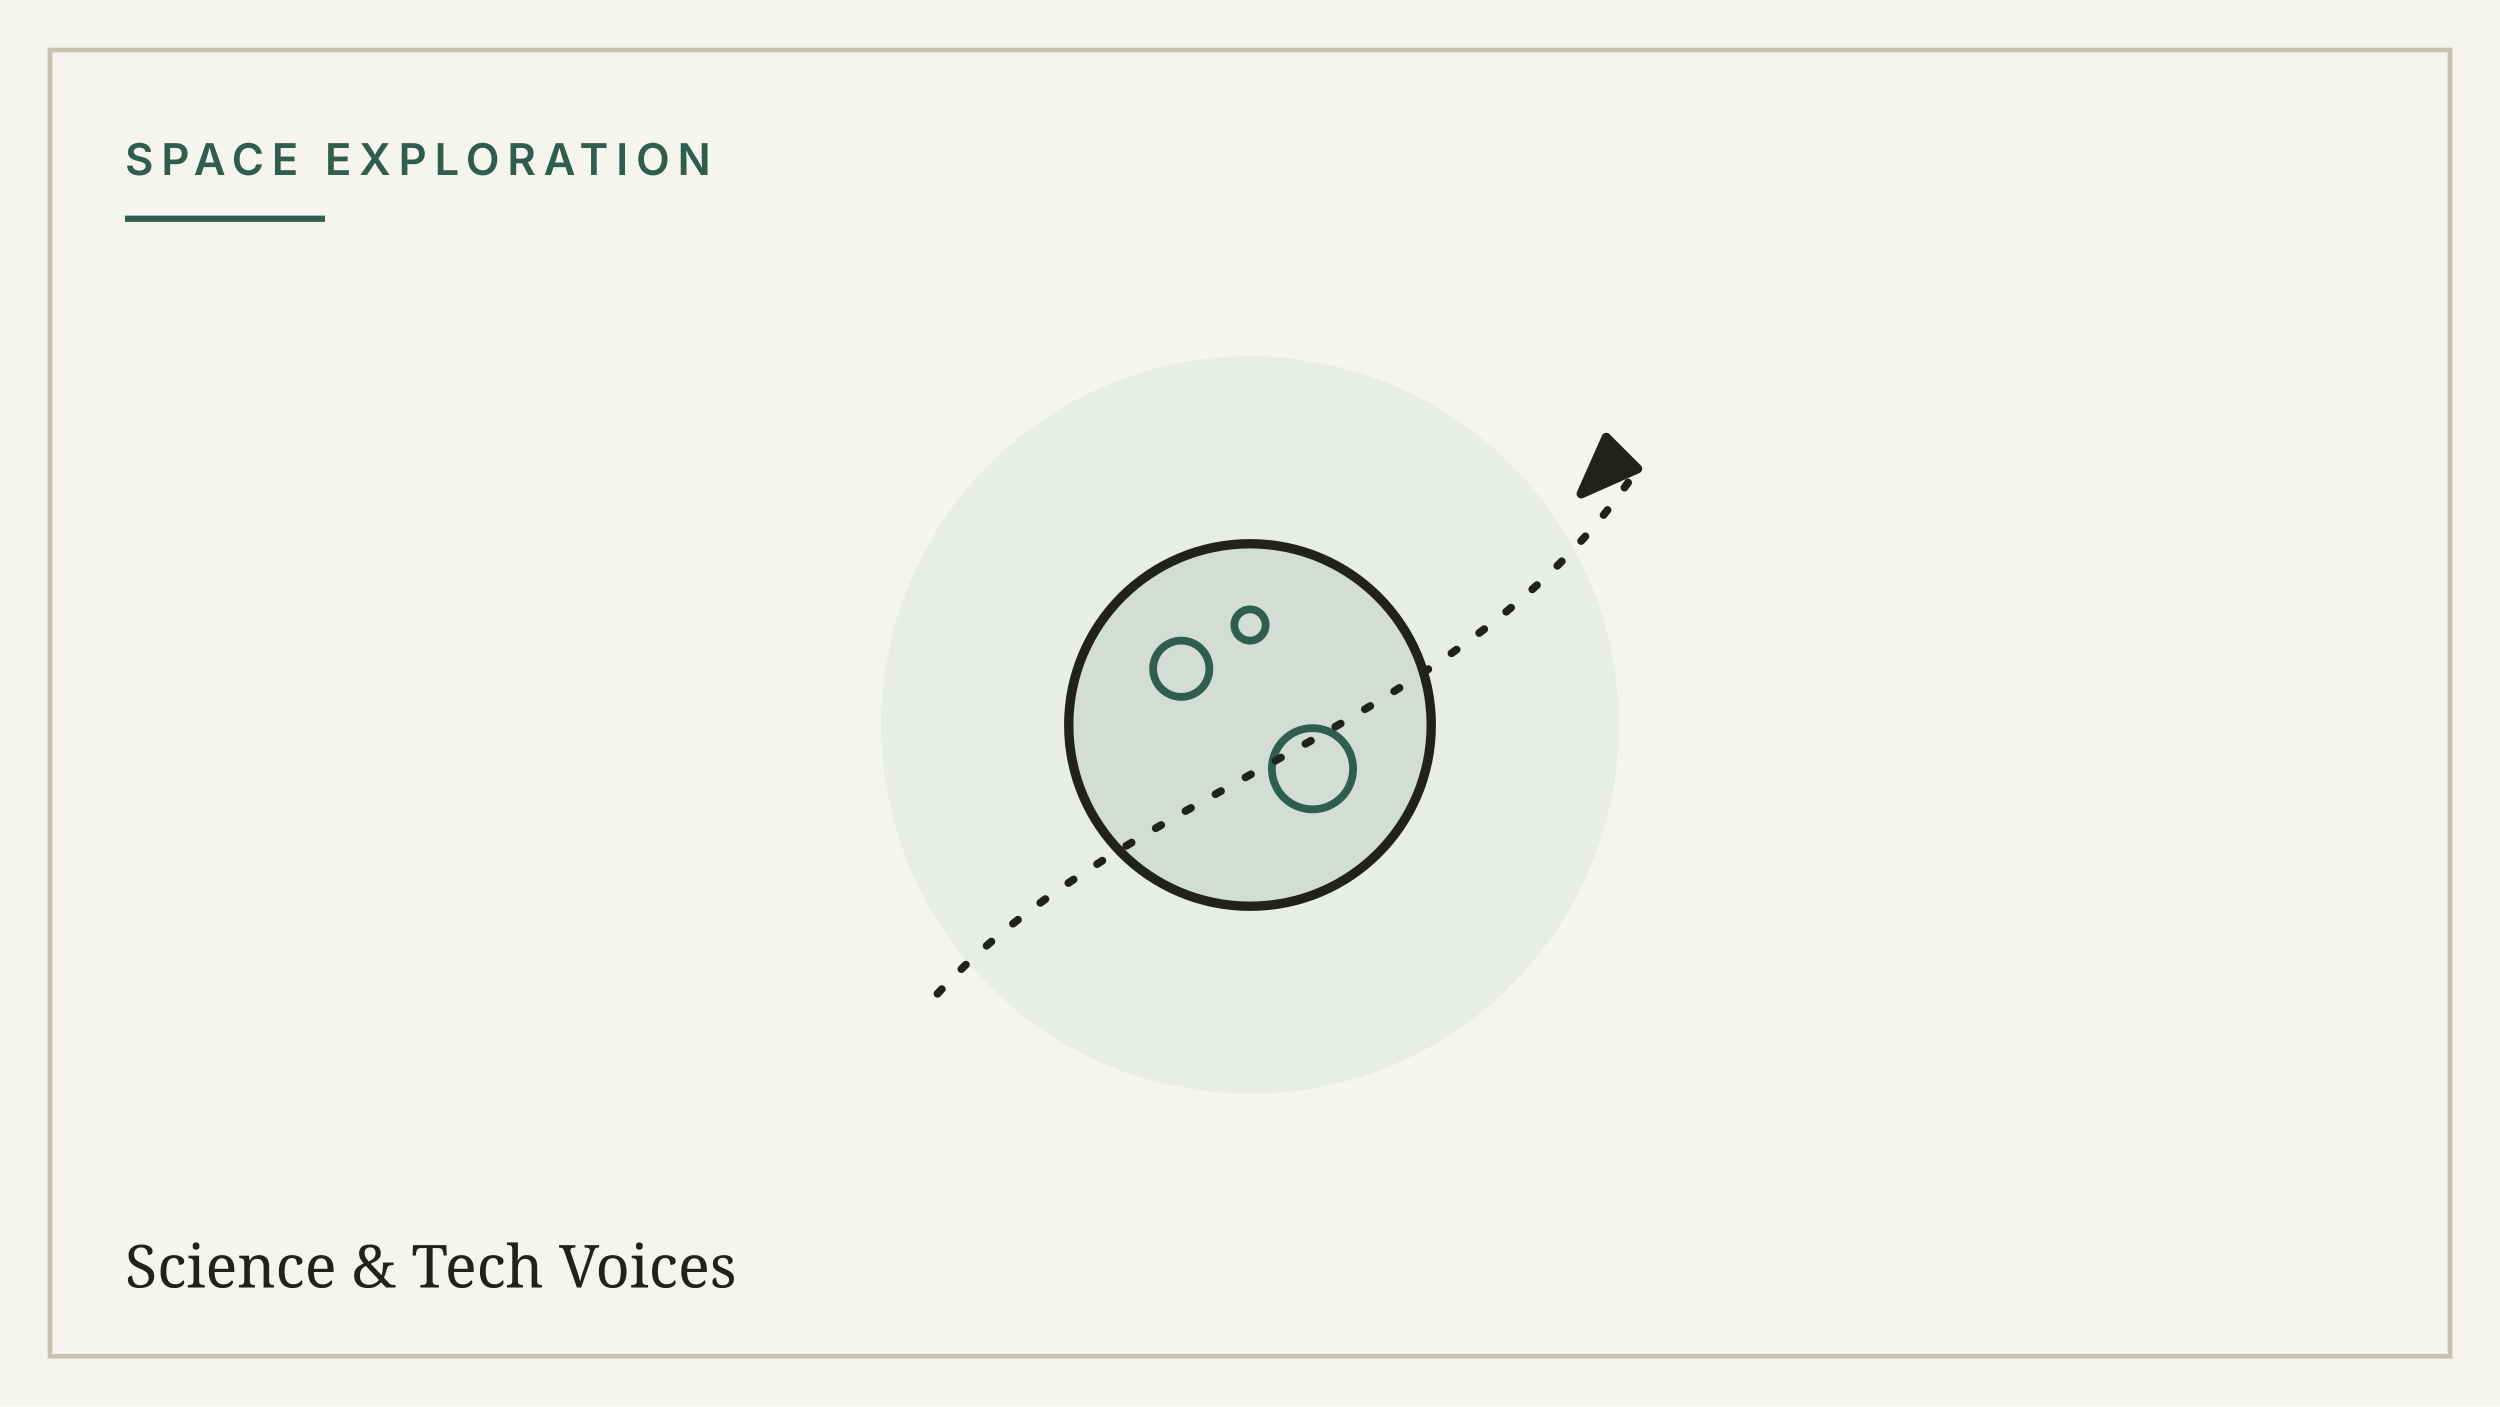
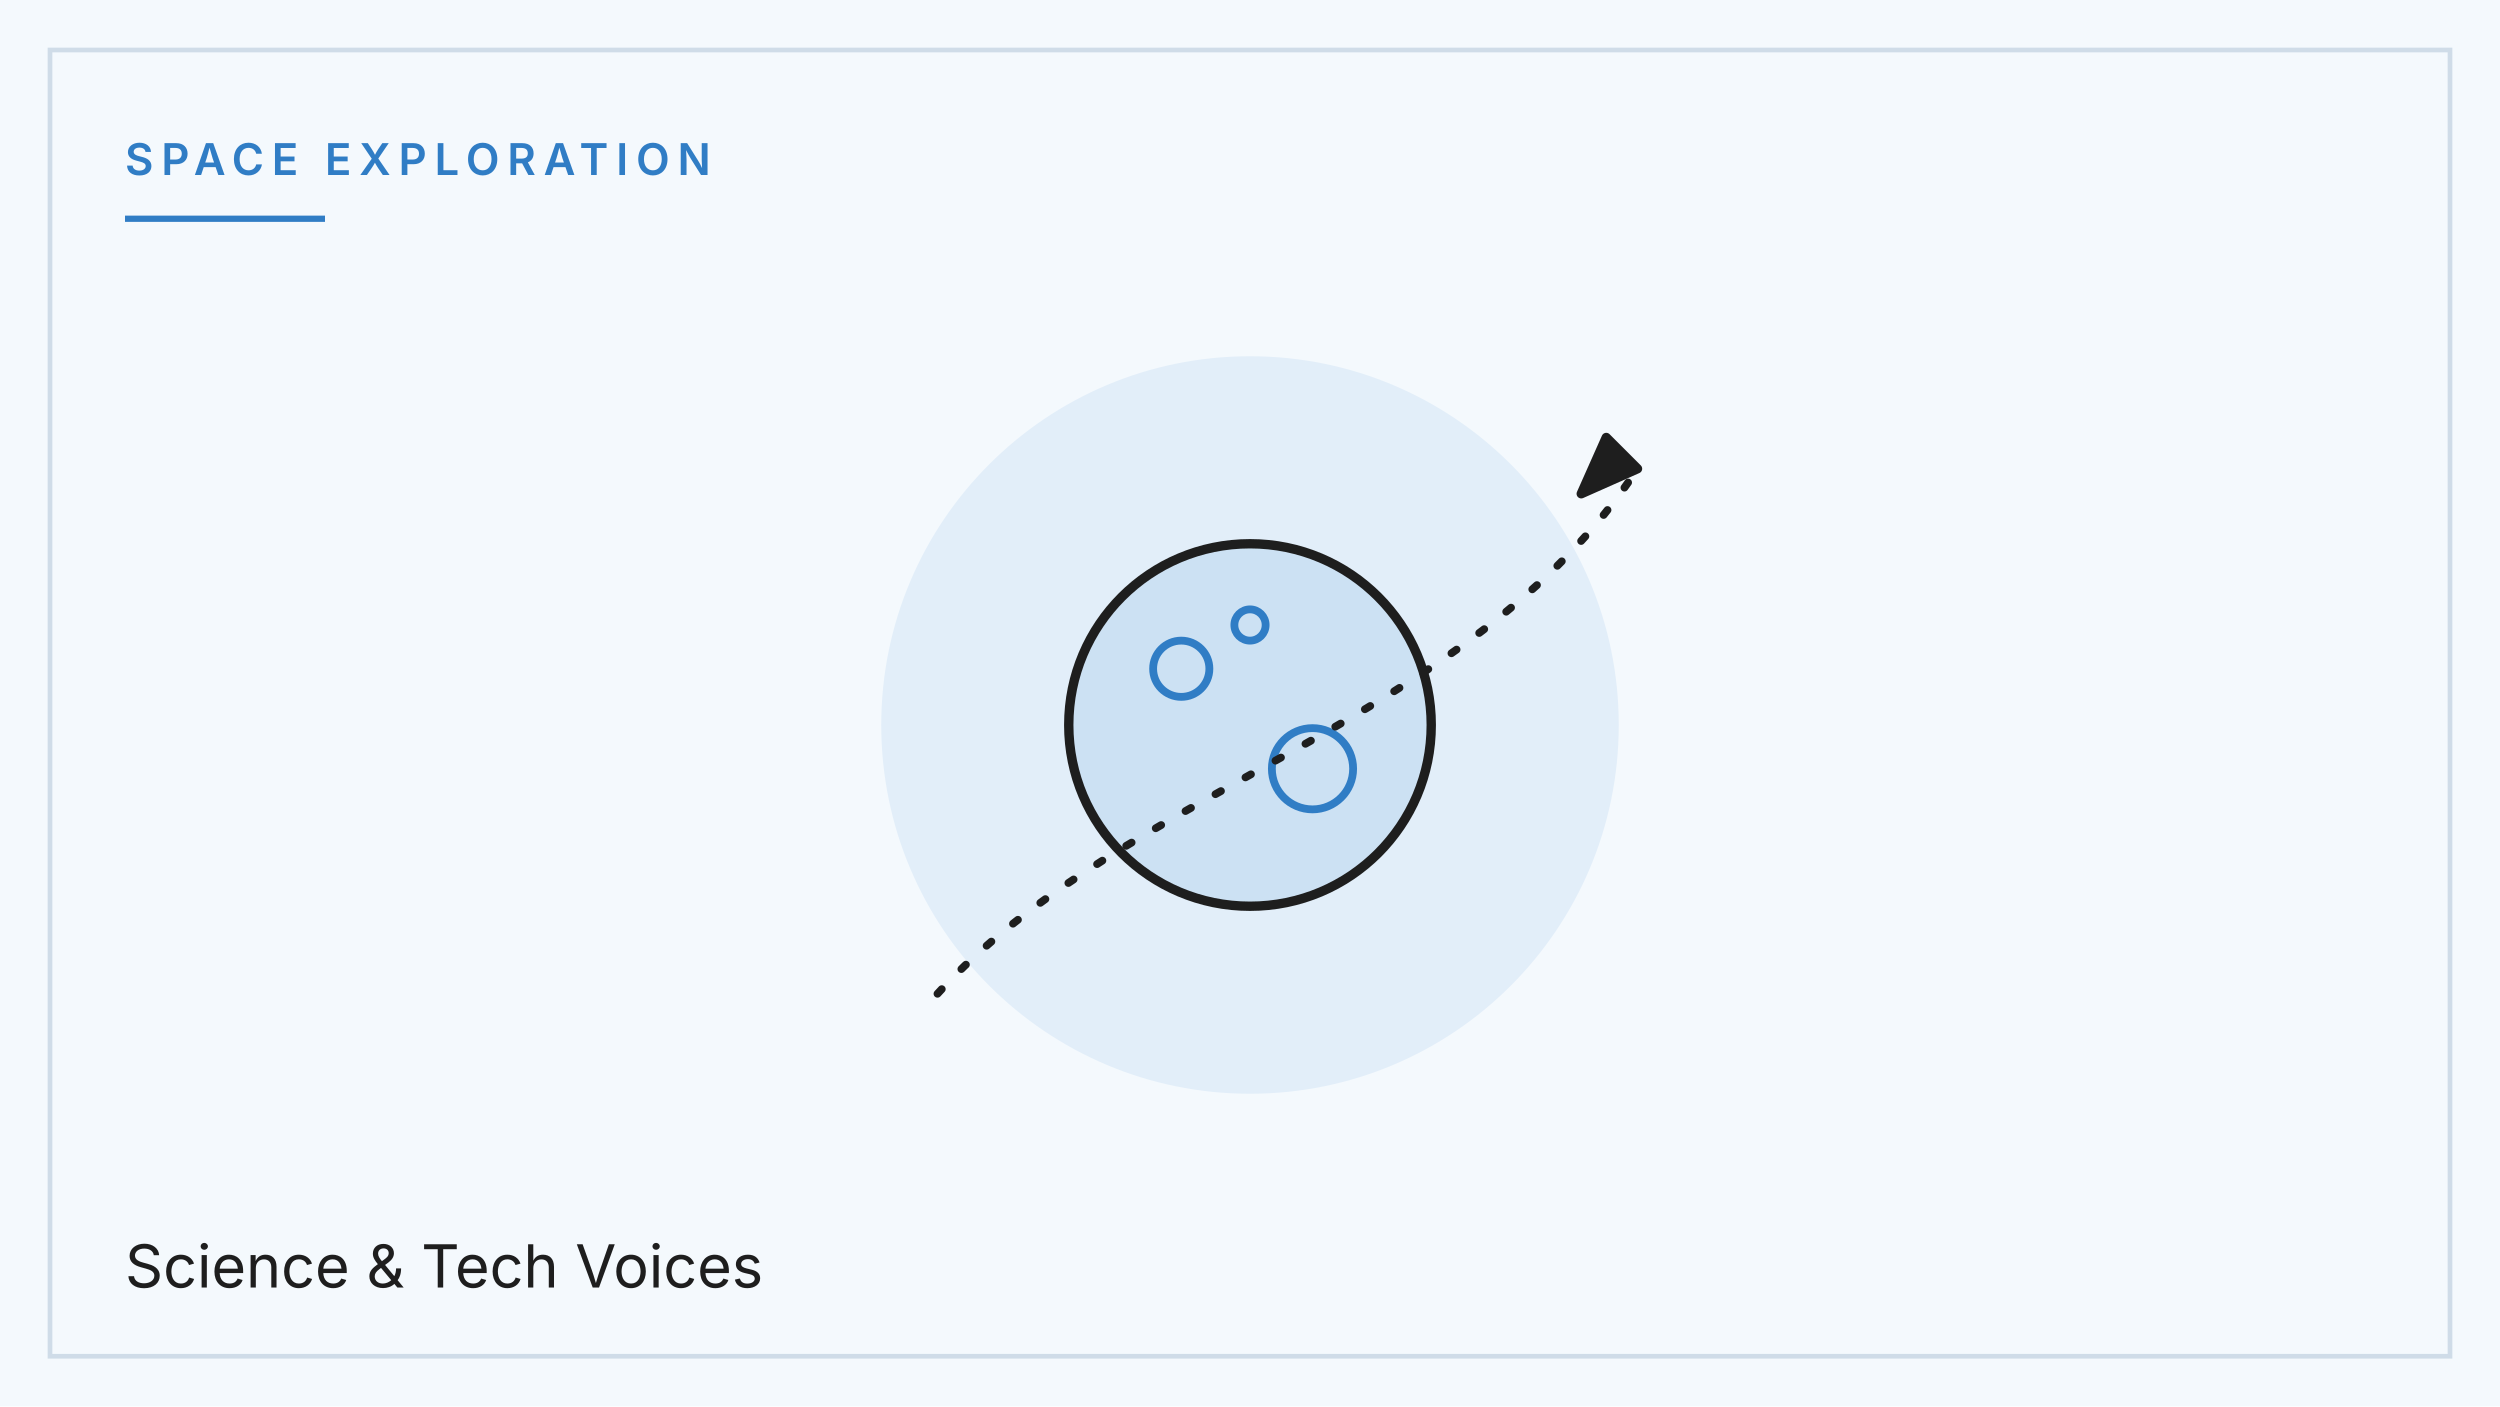
<svg xmlns="http://www.w3.org/2000/svg" viewBox="0 0 800 450" role="img" aria-label="Mars Colonization: Humanity's Next Giant Leap">
-   <rect width="800" height="450" fill="#f6f4ee" />
-   <rect x="16" y="16" width="768" height="418" fill="none" stroke="#c8c2b1" stroke-width="1.5" />
-   <text x="40" y="56" font-family="Inter, Segoe UI, sans-serif" font-size="14" letter-spacing="2.5" font-weight="600" fill="#2f5d4f">SPACE EXPLORATION</text>
-   <line x1="40" y1="70" x2="104" y2="70" stroke="#2f5d4f" stroke-width="2" />
-   <text x="40" y="412" font-family="Spectral, Georgia, serif" font-size="19" fill="#22221d">Science &amp; Tech Voices</text>
-   <circle cx="400" cy="232" r="118" fill="#e9ede7" />
+   <rect width="800" height="450" fill="#f4f9fd" />
+   <rect x="16" y="16" width="768" height="418" fill="none" stroke="#cfdce8" stroke-width="1.5" />
+   <text x="40" y="56" font-family="Inter, Segoe UI, sans-serif" font-size="14" letter-spacing="2.5" font-weight="600" fill="#307dc5">SPACE EXPLORATION</text>
+   <line x1="40" y1="70" x2="104" y2="70" stroke="#307dc5" stroke-width="2" />
+   <text x="40" y="412" font-family="Inter, Segoe UI, sans-serif" font-size="19" fill="#1e1e1e">Science &amp; Tech Voices</text>
+   <circle cx="400" cy="232" r="118" fill="#e2eef9" />
  <g stroke-linecap="round" stroke-linejoin="round" fill="none">
-     <circle cx="400" cy="232" r="58" stroke="#22221d" stroke-width="3" fill="#2f5d4f" fill-opacity="0.12" />
-     <g stroke="#2f5d4f" stroke-width="2.5">
+     <circle cx="400" cy="232" r="58" stroke="#1e1e1e" stroke-width="3" fill="#307dc5" fill-opacity="0.12" />
+     <g stroke="#307dc5" stroke-width="2.5">
      <circle cx="378" cy="214" r="9" />
      <circle cx="420" cy="246" r="13" />
      <circle cx="400" cy="200" r="5" />
    </g>
-     <path stroke="#22221d" stroke-width="2.5" stroke-dasharray="2 9" d="M300 318 C 360 252, 470 232, 524 150" />
-     <path stroke="#22221d" stroke-width="3" d="M524 150 l-18 8 8 -18 z" fill="#22221d" />
+     <path stroke="#1e1e1e" stroke-width="2.5" stroke-dasharray="2 9" d="M300 318 C 360 252, 470 232, 524 150" />
+     <path stroke="#1e1e1e" stroke-width="3" d="M524 150 l-18 8 8 -18 z" fill="#1e1e1e" />
  </g>
</svg>
